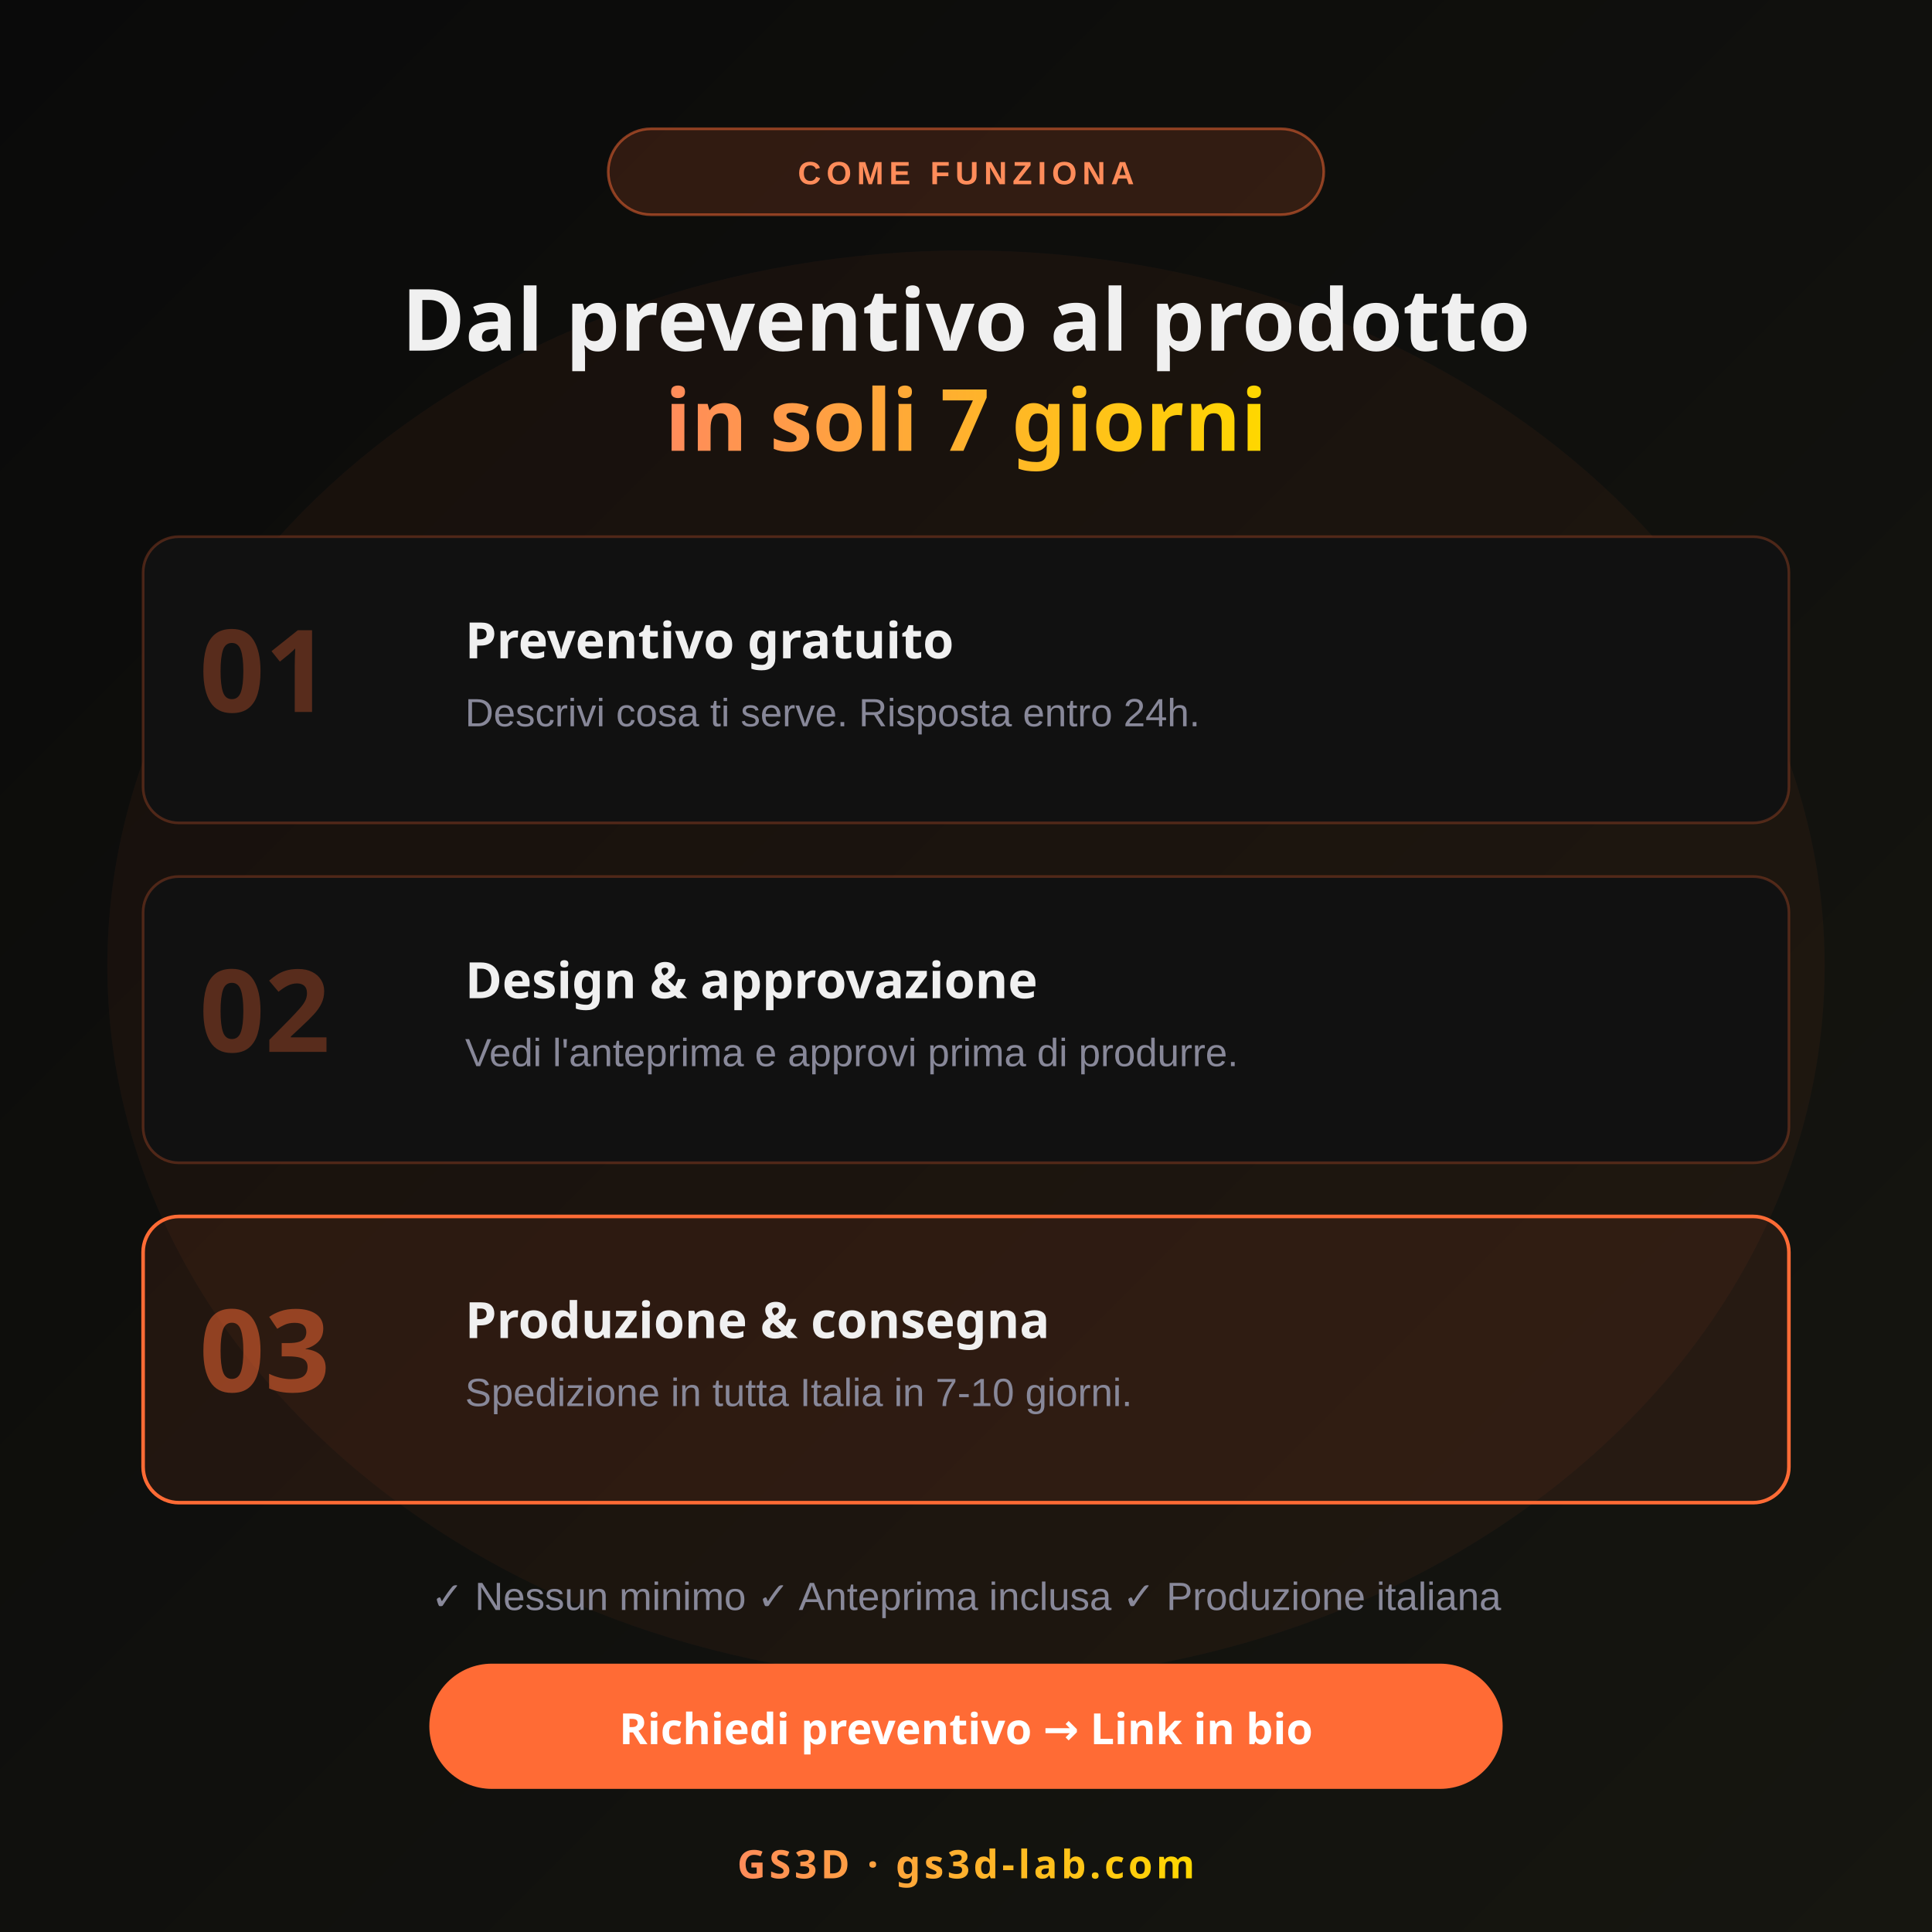
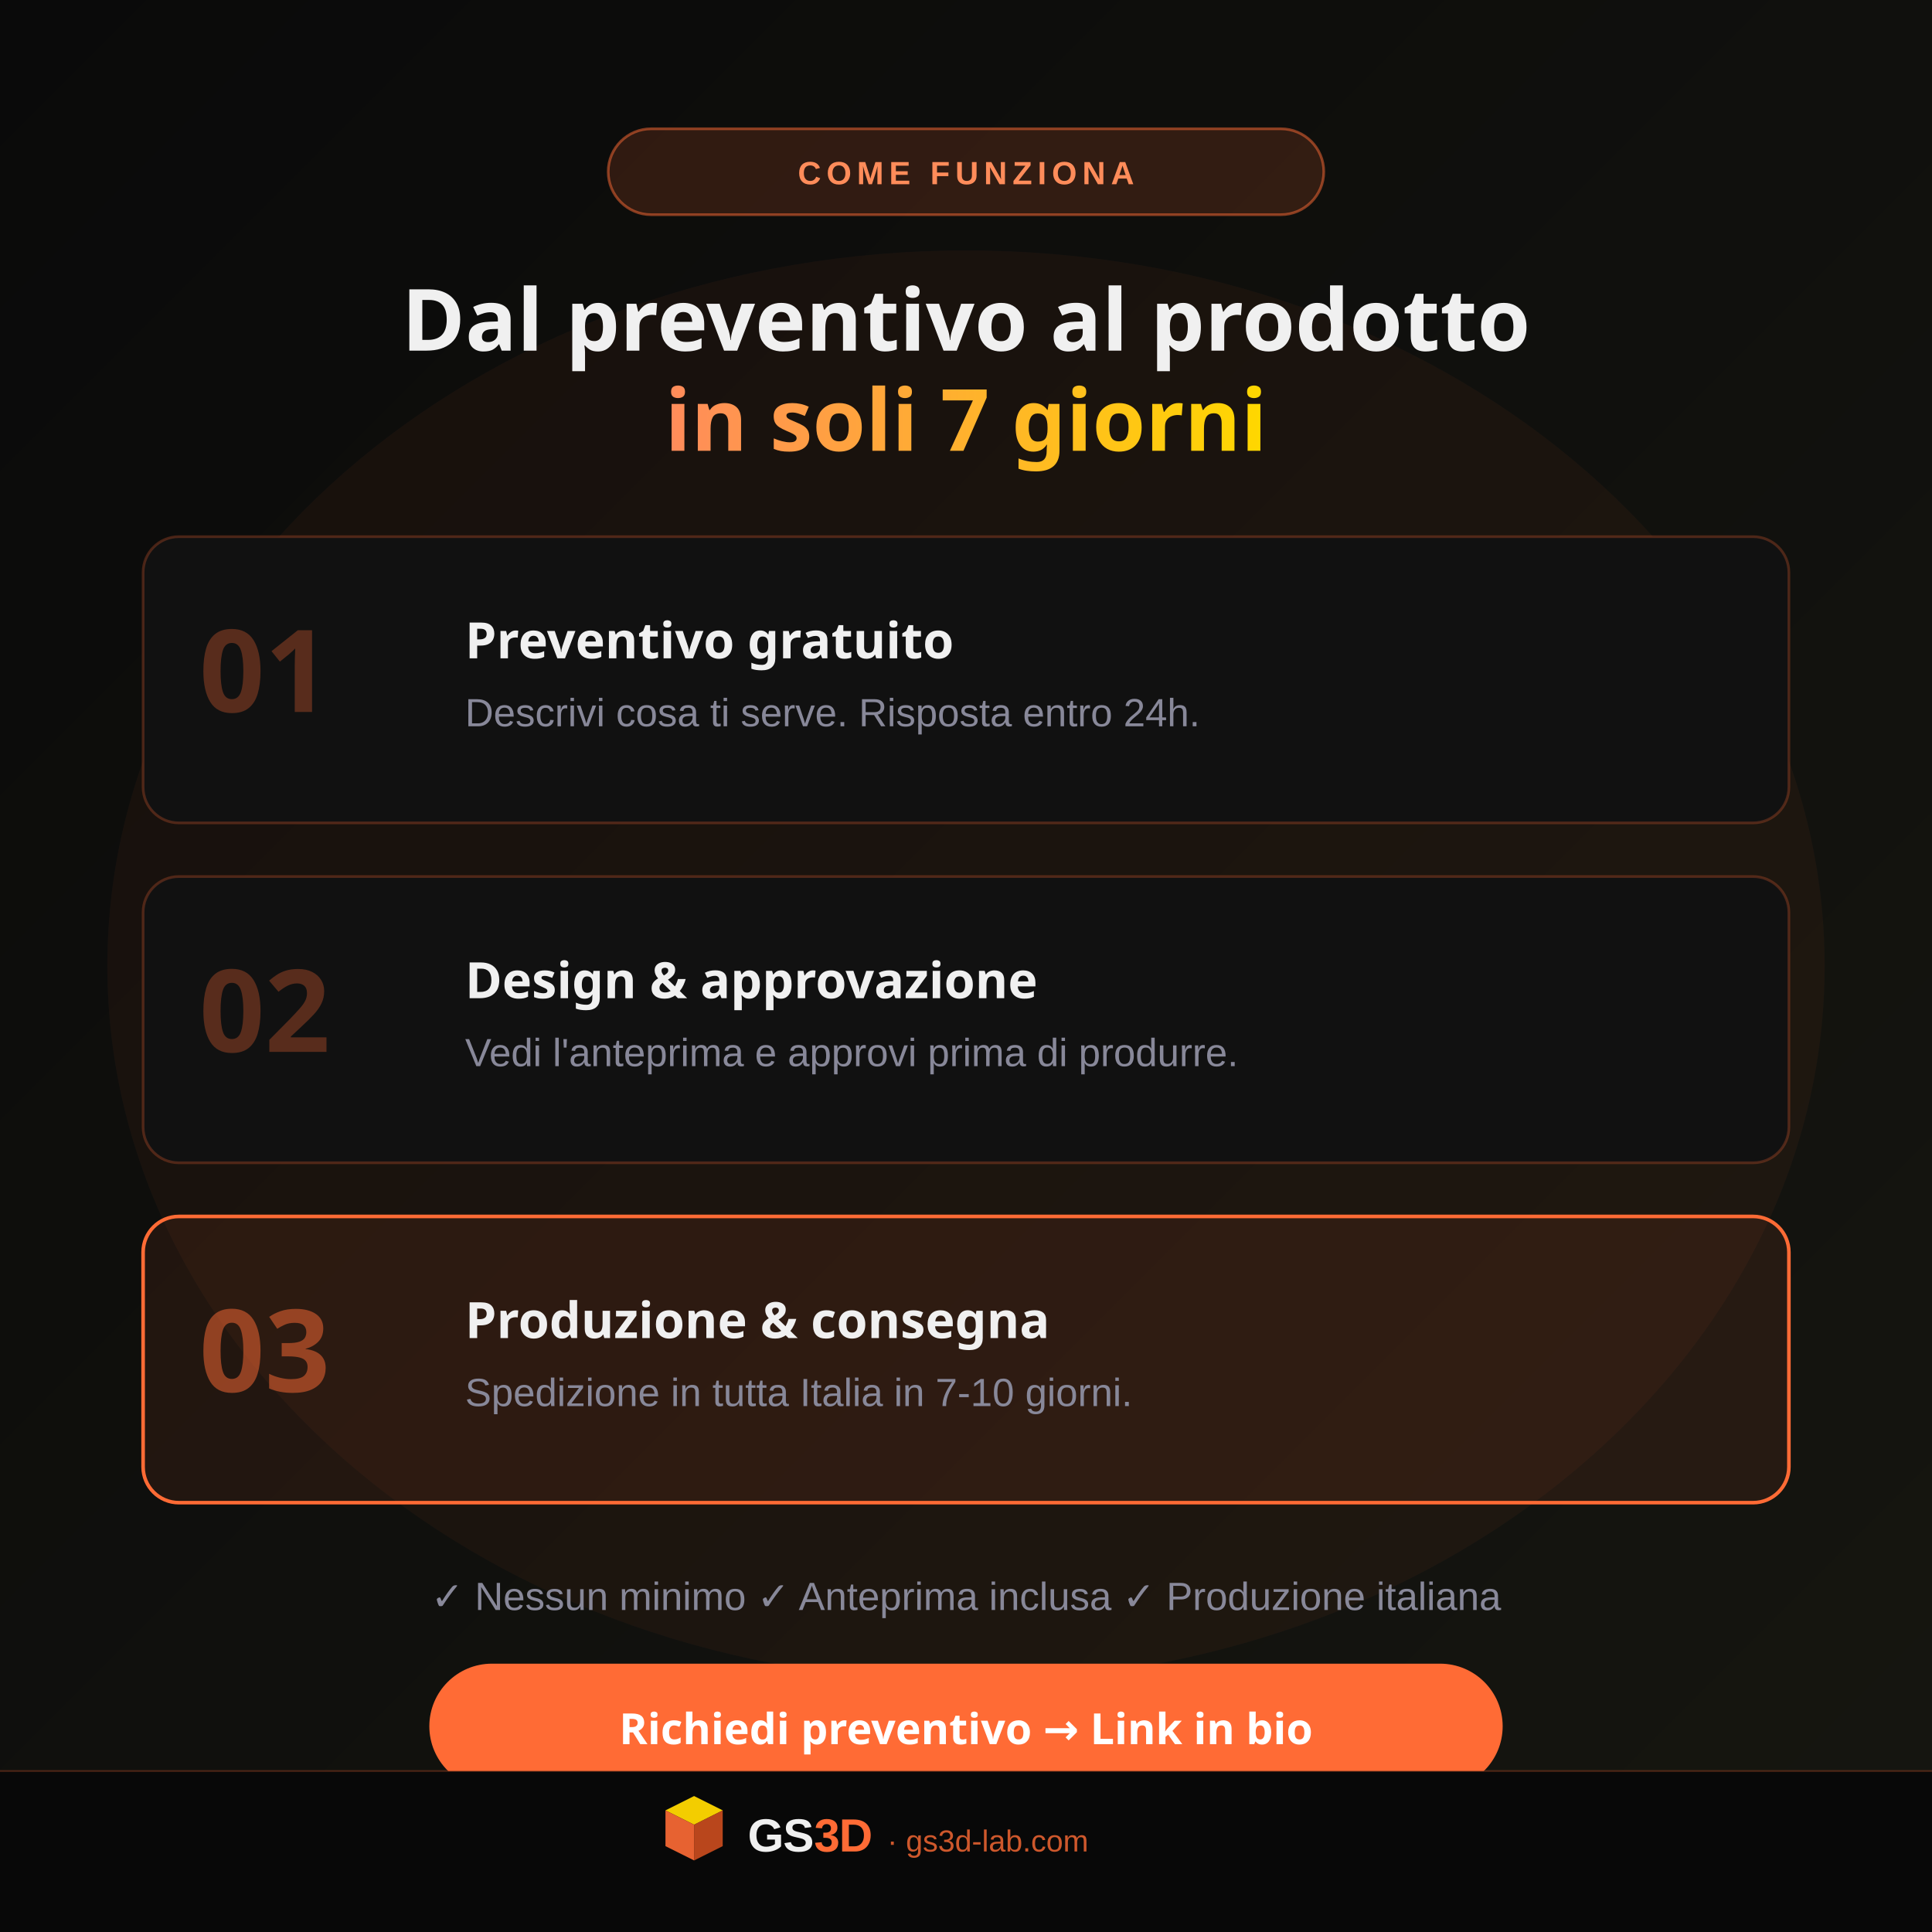
<svg xmlns="http://www.w3.org/2000/svg" viewBox="0 0 1080 1080">
  <defs>
    <linearGradient id="bg" x1="0%" y1="0%" x2="100%" y2="100%">
      <stop offset="0%" style="stop-color:#0a0a0a" />
      <stop offset="100%" style="stop-color:#161610" />
    </linearGradient>
    <linearGradient id="orange" x1="0%" y1="0%" x2="100%" y2="0%">
      <stop offset="0%" style="stop-color:#ff8c5a" />
      <stop offset="100%" style="stop-color:#FFD700" />
    </linearGradient>
  </defs>
  <rect width="1080" height="1080" fill="url(#bg)" />
  <ellipse cx="540" cy="540" rx="480" ry="400" fill="#FF6B35" opacity="0.05" />
  <rect x="340" y="72" width="400" height="48" rx="24" fill="#FF6B35" opacity="0.15" />
  <rect x="340" y="72" width="400" height="48" rx="24" fill="none" stroke="#FF6B35" stroke-width="1.5" opacity="0.5" />
  <text x="540" y="103" font-family="Arial,sans-serif" font-size="18" font-weight="700" text-anchor="middle" fill="#ff8c5a" letter-spacing="3">COME FUNZIONA</text>
  <text x="540" y="196" font-family="Arial Black,sans-serif" font-size="48" font-weight="900" text-anchor="middle" fill="#f0f0f0">Dal preventivo al prodotto</text>
  <text x="540" y="252" font-family="Arial Black,sans-serif" font-size="48" font-weight="900" text-anchor="middle" fill="url(#orange)">in soli 7 giorni</text>
  <rect x="80" y="300" width="920" height="160" rx="20" fill="#111111" stroke="#FF6B35" stroke-width="1.5" stroke-opacity="0.25" />
  <text x="148" y="398" font-family="Arial Black,sans-serif" font-size="64" font-weight="900" text-anchor="middle" fill="#FF6B35" opacity="0.3">01</text>
  <text x="260" y="368" font-family="Arial Black,sans-serif" font-size="28" font-weight="700" fill="#f0f0f0">Preventivo gratuito</text>
  <text x="260" y="406" font-family="Arial,sans-serif" font-size="22" fill="#888899">Descrivi cosa ti serve. Risposta entro 24h.</text>
  <rect x="80" y="490" width="920" height="160" rx="20" fill="#111111" stroke="#FF6B35" stroke-width="1.5" stroke-opacity="0.25" />
  <text x="148" y="588" font-family="Arial Black,sans-serif" font-size="64" font-weight="900" text-anchor="middle" fill="#FF6B35" opacity="0.3">02</text>
  <text x="260" y="558" font-family="Arial Black,sans-serif" font-size="28" font-weight="700" fill="#f0f0f0">Design &amp; approvazione</text>
  <text x="260" y="596" font-family="Arial,sans-serif" font-size="22" fill="#888899">Vedi l'anteprima e approvi prima di produrre.</text>
  <rect x="80" y="680" width="920" height="160" rx="20" fill="#FF6B35" opacity="0.08" />
  <rect x="80" y="680" width="920" height="160" rx="20" fill="none" stroke="#FF6B35" stroke-width="2" />
  <text x="148" y="778" font-family="Arial Black,sans-serif" font-size="64" font-weight="900" text-anchor="middle" fill="#FF6B35" opacity="0.5">03</text>
  <text x="260" y="748" font-family="Arial Black,sans-serif" font-size="28" font-weight="700" fill="#f0f0f0">Produzione &amp; consegna</text>
  <text x="260" y="786" font-family="Arial,sans-serif" font-size="22" fill="#888899">Spedizione in tutta Italia in 7-10 giorni.</text>
  <text x="540" y="900" font-family="Arial,sans-serif" font-size="22" text-anchor="middle" fill="#888899">✓ Nessun minimo   ✓ Anteprima inclusa   ✓ Produzione italiana</text>
  <rect x="240" y="930" width="600" height="70" rx="35" fill="#FF6B35" />
  <text x="540" y="975" font-family="Arial Black,sans-serif" font-size="24" font-weight="900" text-anchor="middle" fill="#ffffff">Richiedi preventivo → Link in bio</text>
-   <text x="540" y="1050" font-family="Arial Black,sans-serif" font-size="22" font-weight="900" text-anchor="middle" fill="url(#orange)" letter-spacing="2">GS3D · gs3d-lab.com</text>
+   <rect x="0" y="990" width="1080" height="90" fill="#080808" />
+   <line x1="0" y1="990" x2="1080" y2="990" stroke="#FF6B35" stroke-width="1" opacity="0.25" />
+   <polygon points="388,1004 404,1012 388,1020 372,1012" fill="#FFD700" opacity="0.95" />
+   <polygon points="372,1012 372,1032 388,1040 388,1020" fill="#FF6B35" opacity="0.90" />
+   <polygon points="404,1012 404,1032 388,1040 388,1020" fill="#e55520" opacity="0.80" />
+   <text x="418" y="1035" font-family="Arial,sans-serif" font-size="26" font-weight="800" fill="#f0f0f0" letter-spacing="-0.5">GS<tspan fill="#FF6B35">3D</tspan>
+   </text>
+   <text x="496" y="1035" font-family="Arial,sans-serif" font-size="17" fill="#FF6B35" opacity="0.8">· gs3d-lab.com</text>
</svg>
